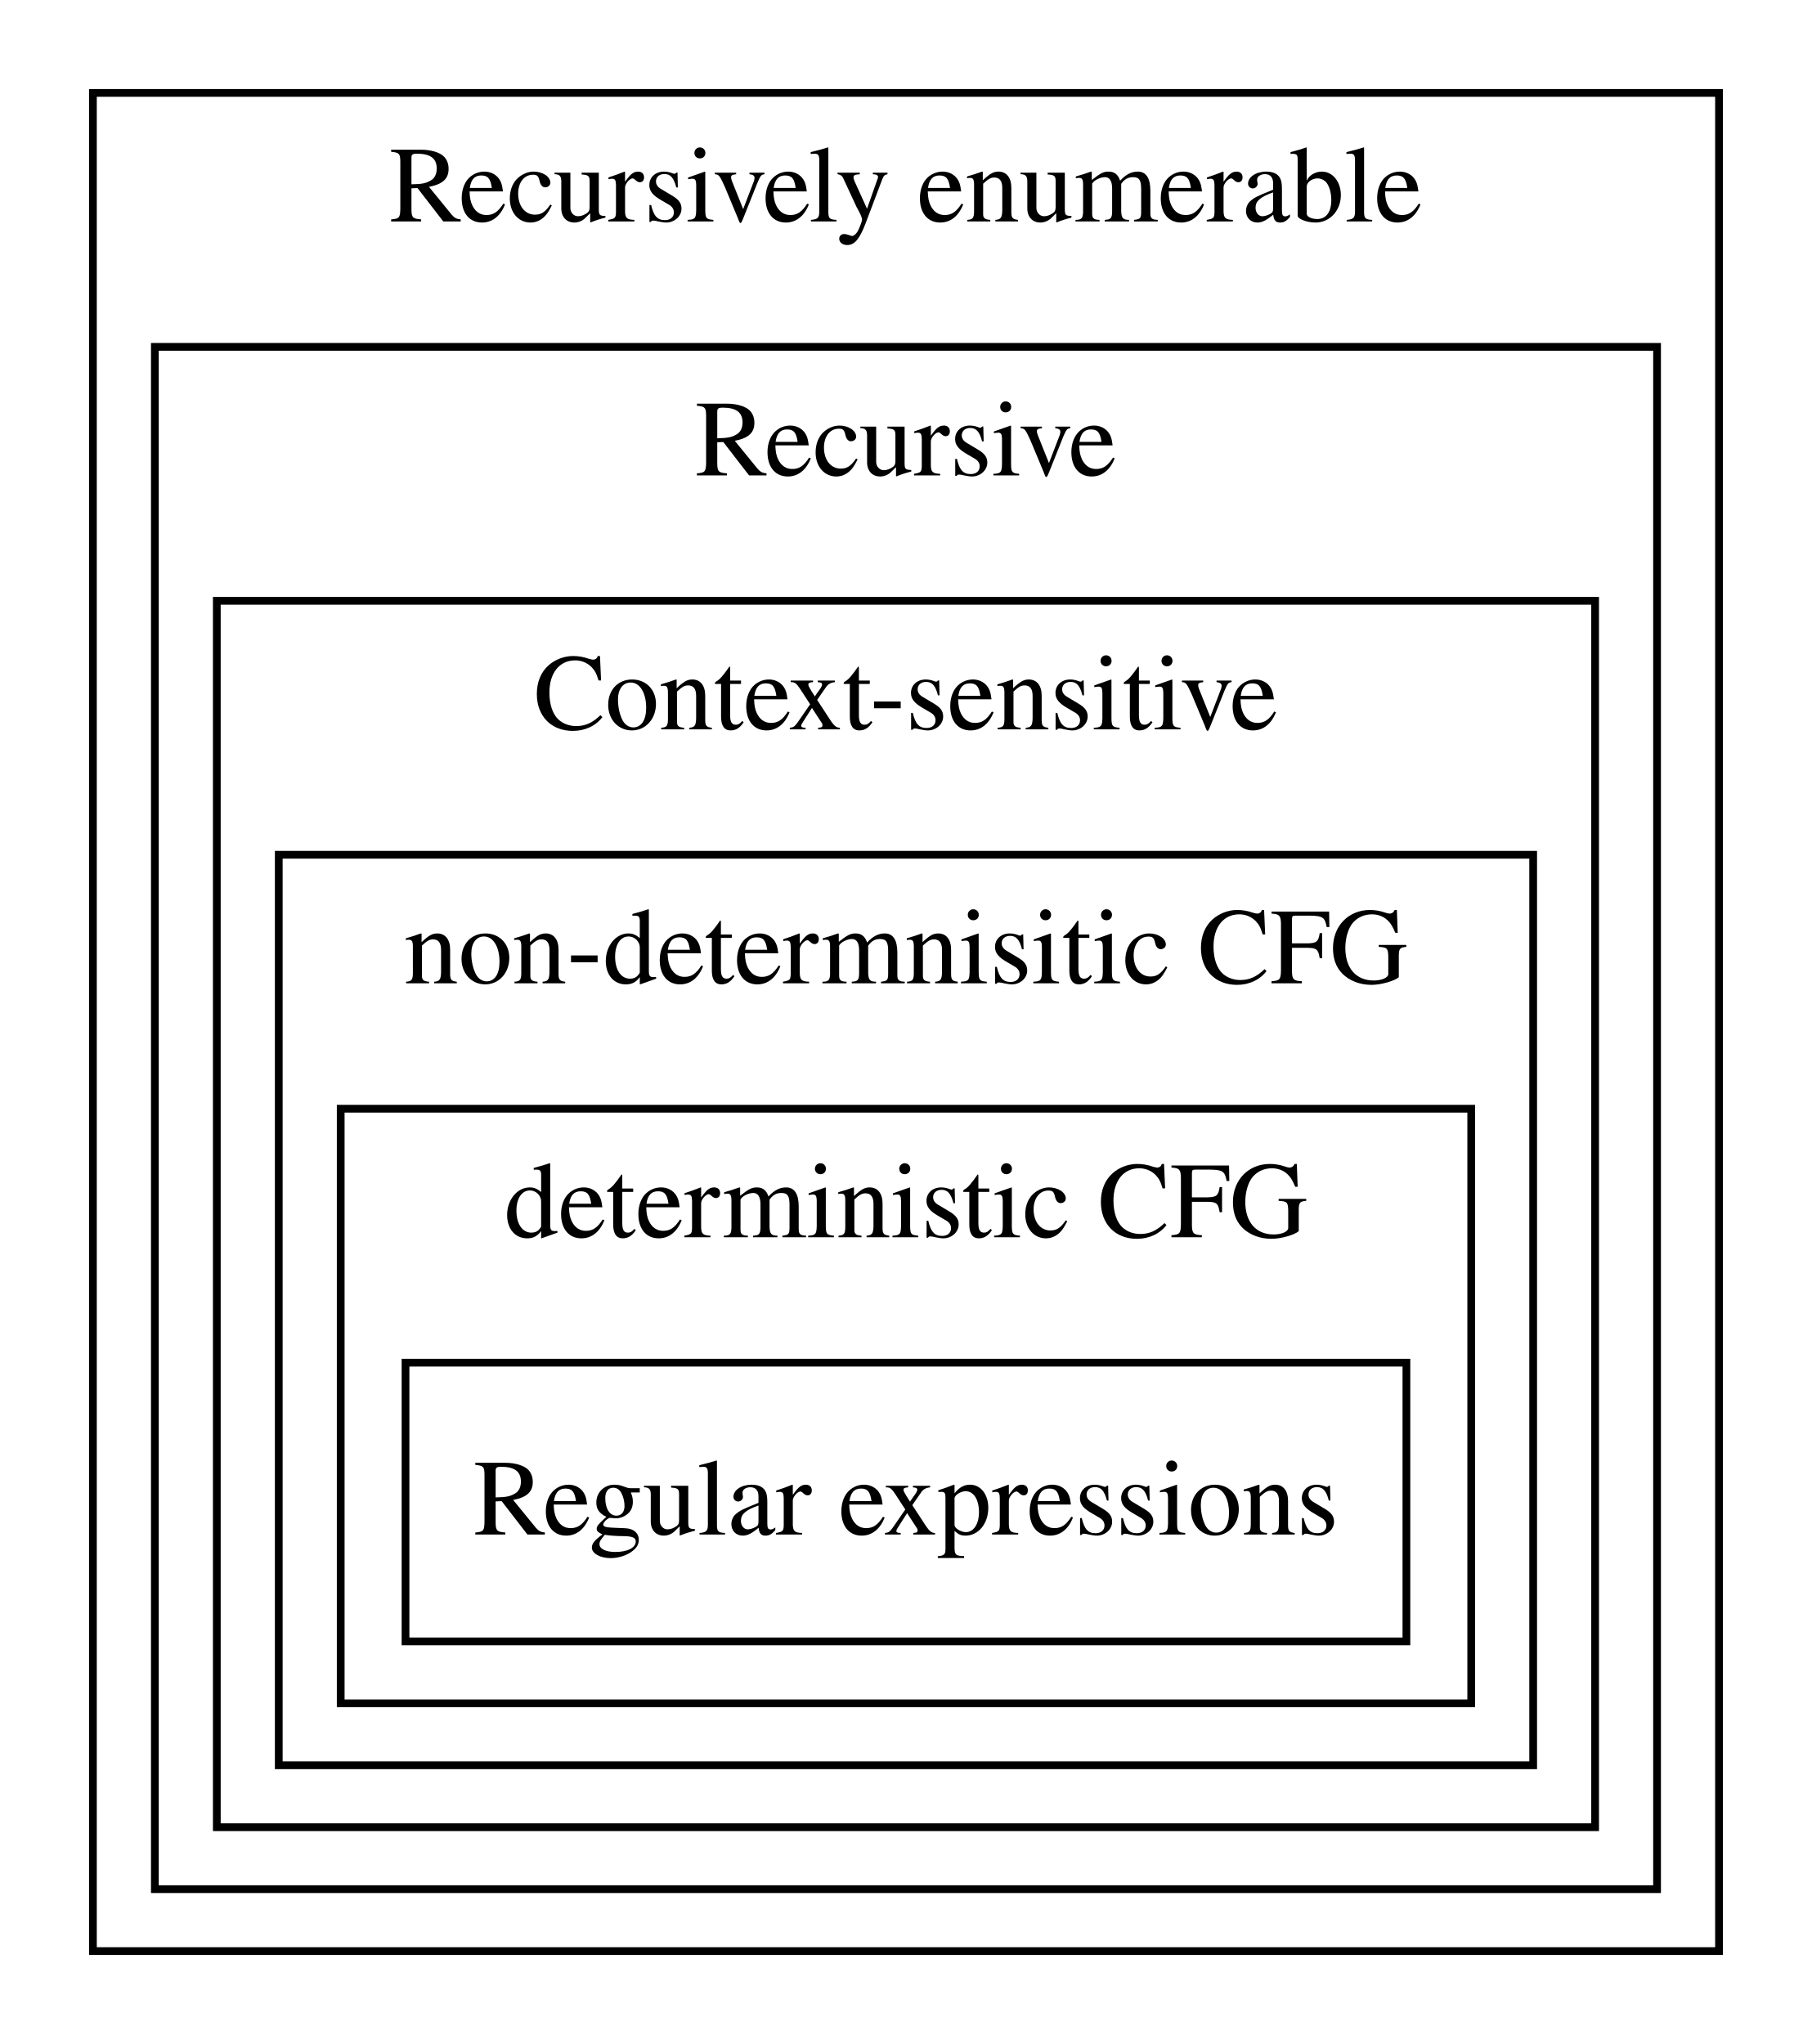
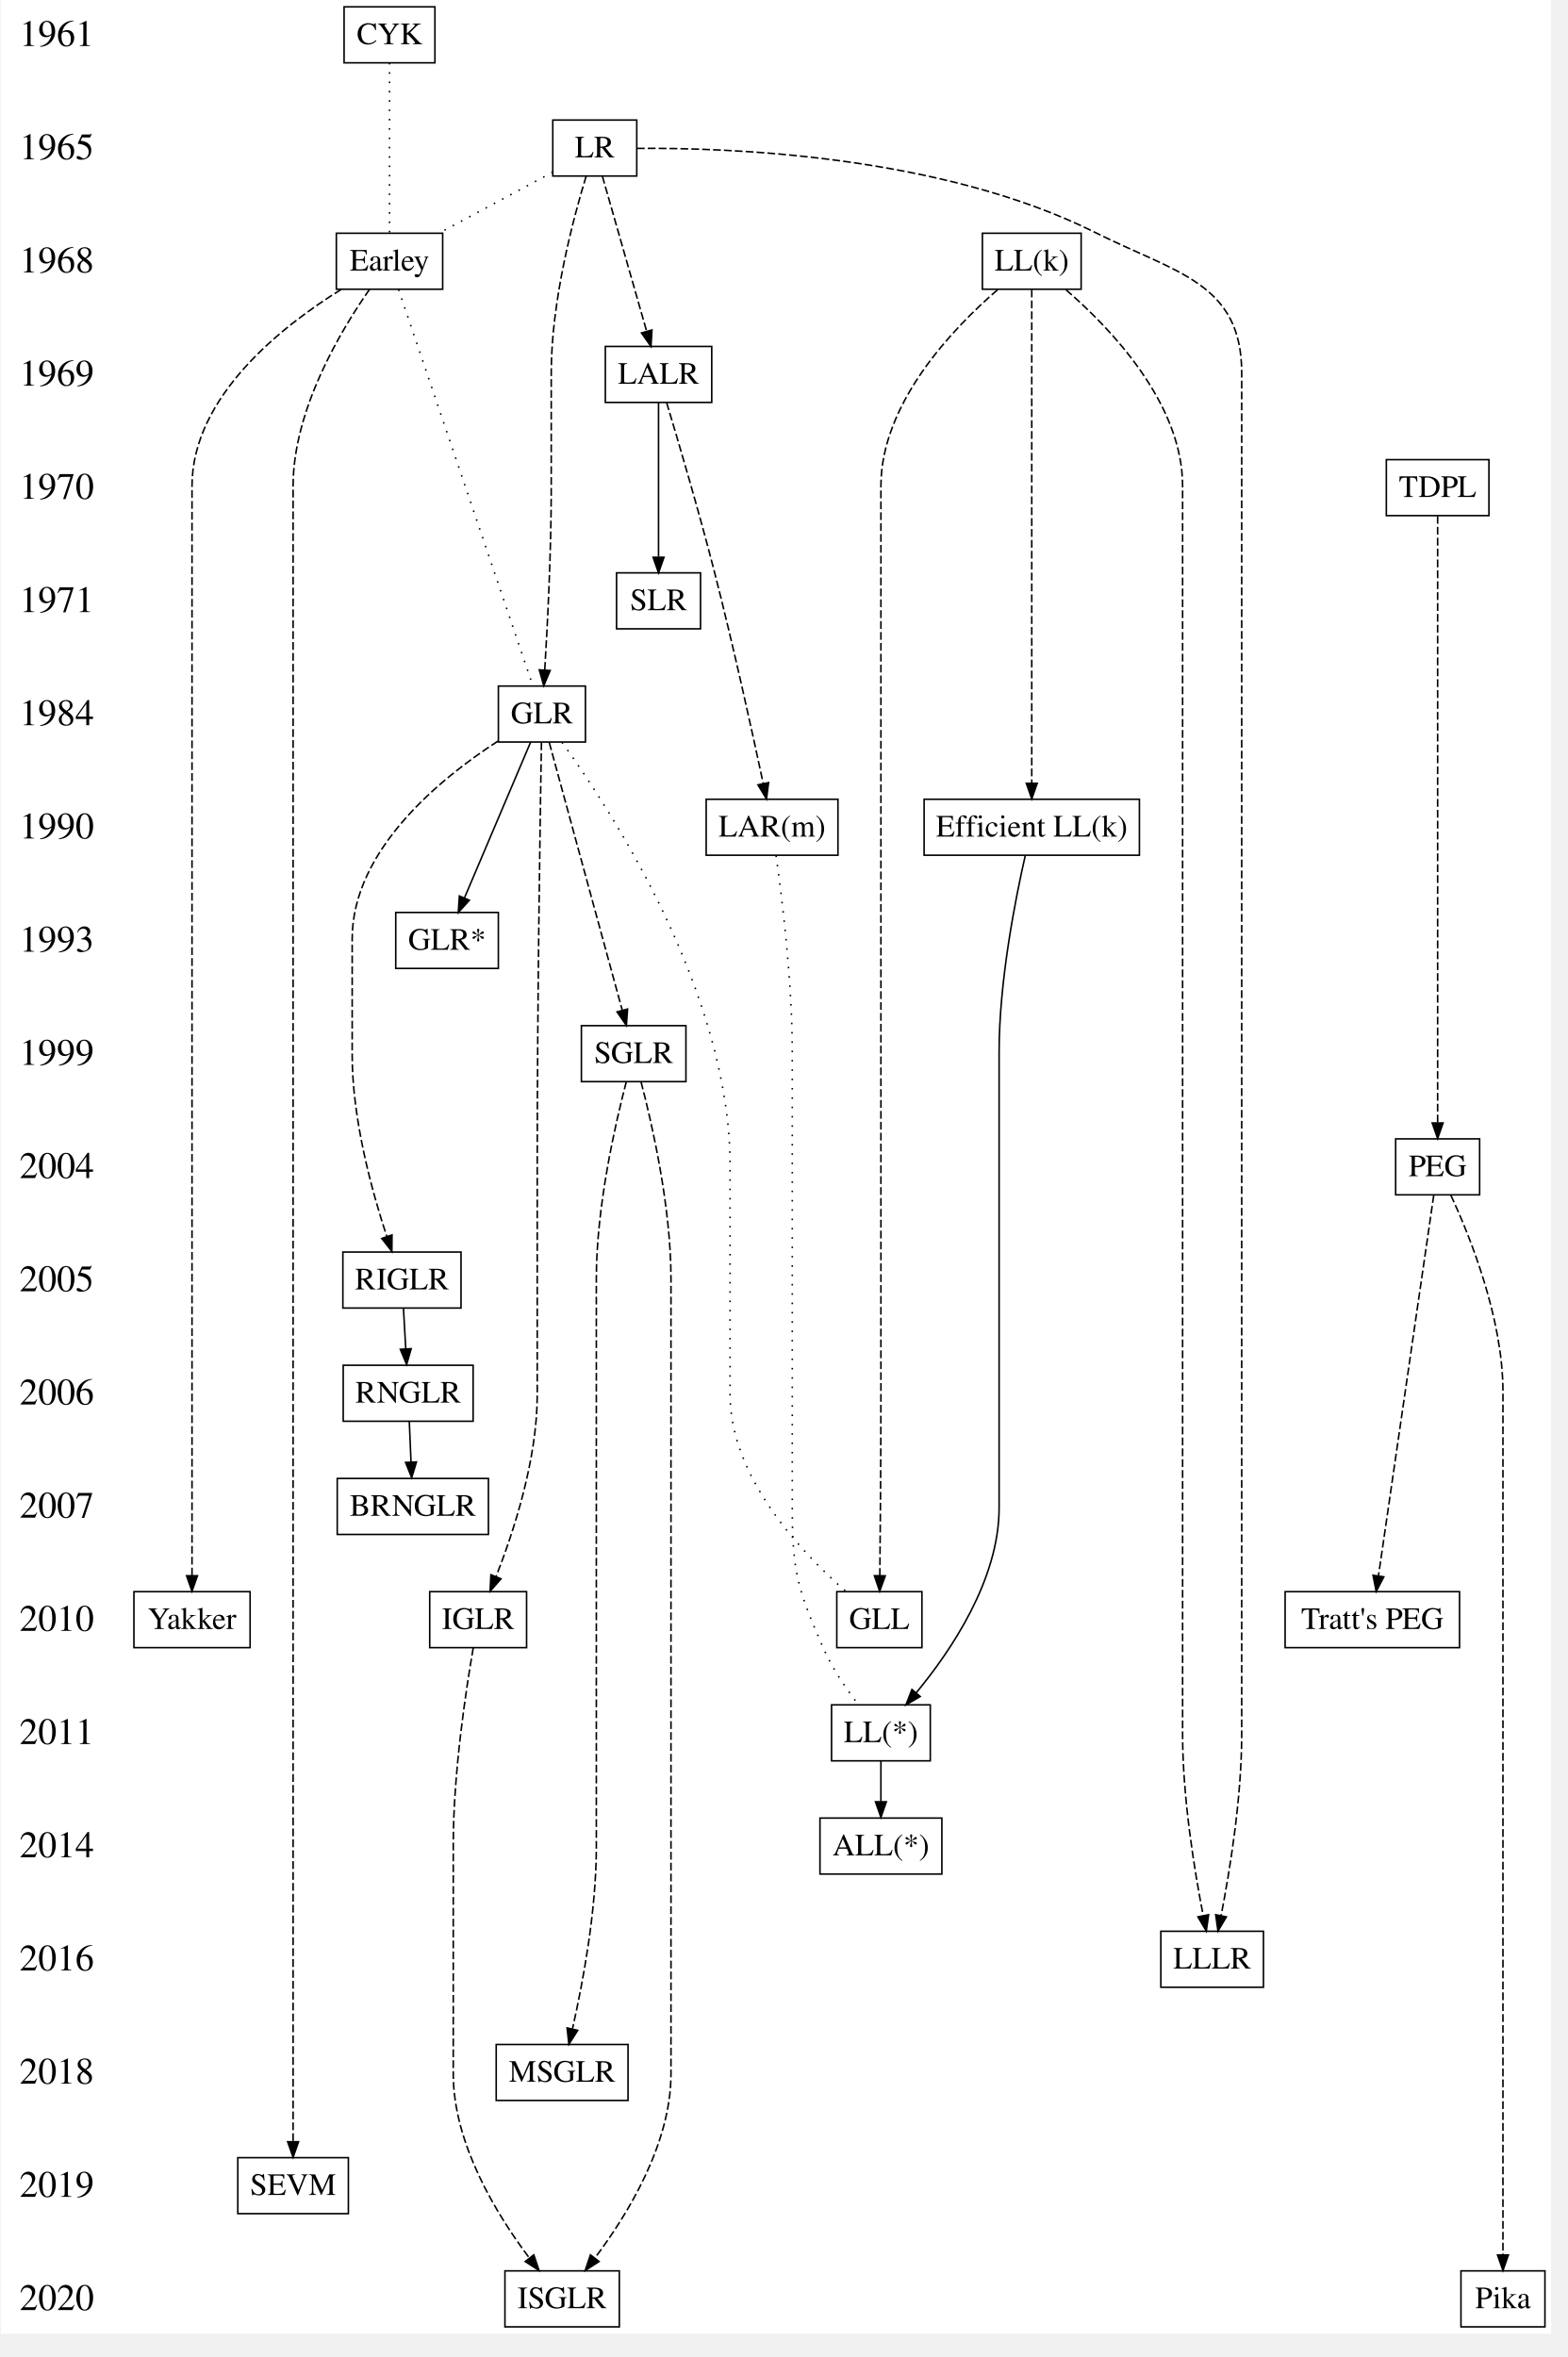
- <svg xmlns="http://www.w3.org/2000/svg" width="234pt" height="264pt" viewBox="0.00 0.00 234.00 264.00">
-   <g id="graph0" class="graph" transform="scale(1 1) rotate(0) translate(4 260)">
-     <polygon fill="white" stroke="transparent" points="-4,4 -4,-260 230,-260 230,4 -4,4" />
-     <g id="clust1" class="cluster">
-       <polygon fill="none" stroke="black" points="8,-8 8,-248 218,-248 218,-8 8,-8" />
-       <text text-anchor="middle" x="113" y="-231.4" font-family="Times,serif" font-size="14.00">Recursively enumerable</text>
-     </g>
-     <g id="clust2" class="cluster">
-       <polygon fill="none" stroke="black" points="16,-16 16,-215.2 210,-215.2 210,-16 16,-16" />
-       <text text-anchor="middle" x="113" y="-198.6" font-family="Times,serif" font-size="14.00">Recursive</text>
-     </g>
-     <g id="clust3" class="cluster">
-       <polygon fill="none" stroke="black" points="24,-24 24,-182.4 202,-182.4 202,-24 24,-24" />
-       <text text-anchor="middle" x="113" y="-165.8" font-family="Times,serif" font-size="14.00">Context-sensitive</text>
-     </g>
-     <g id="clust4" class="cluster">
-       <polygon fill="none" stroke="black" points="32,-32 32,-149.6 194,-149.6 194,-32 32,-32" />
-       <text text-anchor="middle" x="113" y="-133" font-family="Times,serif" font-size="14.00">non-determnisitic CFG</text>
-     </g>
-     <g id="clust5" class="cluster">
-       <polygon fill="none" stroke="black" points="40,-40 40,-116.8 186,-116.8 186,-40 40,-40" />
-       <text text-anchor="middle" x="113" y="-100.2" font-family="Times,serif" font-size="14.00">deterministic CFG</text>
-     </g>
+ <svg xmlns="http://www.w3.org/2000/svg" width="383pt" height="576pt" viewBox="0.00 0.00 382.64 576.00">
+   <g id="graph0" class="graph" transform="scale(0.38 0.38) rotate(0) translate(4 1496.8)">
+     <polygon fill="white" stroke="transparent" points="-4,4 -4,-1496.8 993,-1496.8 993,4 -4,4" />
    <g id="node1" class="node">
-       <polygon fill="none" stroke="black" points="177.63,-84 48.37,-84 48.37,-48 177.63,-48 177.63,-84" />
-       <text text-anchor="middle" x="113" y="-61.8" font-family="Times,serif" font-size="14.00">Regular expressions</text>
+       <text text-anchor="middle" x="32" y="-1467.2" font-family="Times,serif" font-size="24.00">1961</text>
+     </g>
+     <g id="node2" class="node">
+       <text text-anchor="middle" x="32" y="-1394.4" font-family="Times,serif" font-size="24.00">1965</text>
+     </g>
+     <g id="node3" class="node">
+       <text text-anchor="middle" x="32" y="-1321.6" font-family="Times,serif" font-size="24.00">1968</text>
+     </g>
+     <g id="node4" class="node">
+       <text text-anchor="middle" x="32" y="-1248.8" font-family="Times,serif" font-size="24.00">1969</text>
+     </g>
+     <g id="node5" class="node">
+       <text text-anchor="middle" x="32" y="-1176" font-family="Times,serif" font-size="24.00">1970</text>
+     </g>
+     <g id="node6" class="node">
+       <text text-anchor="middle" x="32" y="-1103.2" font-family="Times,serif" font-size="24.00">1971</text>
+     </g>
+     <g id="node7" class="node">
+       <text text-anchor="middle" x="32" y="-1030.4" font-family="Times,serif" font-size="24.00">1984</text>
+     </g>
+     <g id="node8" class="node">
+       <text text-anchor="middle" x="32" y="-957.6" font-family="Times,serif" font-size="24.00">1990</text>
+     </g>
+     <g id="node9" class="node">
+       <text text-anchor="middle" x="32" y="-884.8" font-family="Times,serif" font-size="24.00">1993</text>
+     </g>
+     <g id="node10" class="node">
+       <text text-anchor="middle" x="32" y="-812" font-family="Times,serif" font-size="24.00">1999</text>
+     </g>
+     <g id="node11" class="node">
+       <text text-anchor="middle" x="32" y="-739.2" font-family="Times,serif" font-size="24.00">2004</text>
+     </g>
+     <g id="node12" class="node">
+       <text text-anchor="middle" x="32" y="-666.4" font-family="Times,serif" font-size="24.00">2005</text>
+     </g>
+     <g id="node13" class="node">
+       <text text-anchor="middle" x="32" y="-593.6" font-family="Times,serif" font-size="24.00">2006</text>
+     </g>
+     <g id="node14" class="node">
+       <text text-anchor="middle" x="32" y="-520.8" font-family="Times,serif" font-size="24.00">2007</text>
+     </g>
+     <g id="node15" class="node">
+       <text text-anchor="middle" x="32" y="-448" font-family="Times,serif" font-size="24.00">2010</text>
+     </g>
+     <g id="node16" class="node">
+       <text text-anchor="middle" x="32" y="-375.2" font-family="Times,serif" font-size="24.00">2011</text>
+     </g>
+     <g id="node17" class="node">
+       <text text-anchor="middle" x="32" y="-302.4" font-family="Times,serif" font-size="24.00">2014</text>
+     </g>
+     <g id="node18" class="node">
+       <text text-anchor="middle" x="32" y="-229.6" font-family="Times,serif" font-size="24.00">2016</text>
+     </g>
+     <g id="node19" class="node">
+       <text text-anchor="middle" x="32" y="-156.8" font-family="Times,serif" font-size="24.00">2018</text>
+     </g>
+     <g id="node20" class="node">
+       <text text-anchor="middle" x="32" y="-84" font-family="Times,serif" font-size="24.00">2019</text>
+     </g>
+     <g id="node21" class="node">
+       <text text-anchor="middle" x="32" y="-11.2" font-family="Times,serif" font-size="24.00">2020</text>
+     </g>
+     <g id="node22" class="node">
+       <polygon fill="none" stroke="black" points="275.21,-1492.4 216.79,-1492.4 216.79,-1456.4 275.21,-1456.4 275.21,-1492.4" />
+       <text text-anchor="middle" x="246" y="-1468.4" font-family="Times,serif" font-size="20.00">CYK</text>
+     </g>
+     <g id="node24" class="node">
+       <polygon fill="none" stroke="black" points="280.19,-1346.8 211.81,-1346.8 211.81,-1310.8 280.19,-1310.8 280.19,-1346.8" />
+       <text text-anchor="middle" x="246" y="-1322.8" font-family="Times,serif" font-size="20.00">Earley</text>
+     </g>
+     <g id="edge21" class="edge">
+       <path fill="none" stroke="black" stroke-dasharray="1,5" d="M246,-1456.36C246,-1428.73 246,-1374.44 246,-1346.81" />
+     </g>
+     <g id="node23" class="node">
+       <polygon fill="none" stroke="black" points="405,-1419.6 351,-1419.6 351,-1383.6 405,-1383.6 405,-1419.6" />
+       <text text-anchor="middle" x="378" y="-1395.6" font-family="Times,serif" font-size="20.00">LR</text>
+     </g>
+     <g id="edge22" class="edge">
+       <path fill="none" stroke="black" stroke-dasharray="1,5" d="M350.97,-1386.1C329.85,-1374.77 300.44,-1359 278.12,-1347.03" />
+     </g>
+     <g id="node26" class="node">
+       <polygon fill="none" stroke="black" points="453.21,-1274 384.79,-1274 384.79,-1238 453.21,-1238 453.21,-1274" />
+       <text text-anchor="middle" x="419" y="-1250" font-family="Times,serif" font-size="20.00">LALR</text>
+     </g>
+     <g id="edge30" class="edge">
+       <path fill="none" stroke="black" stroke-dasharray="5,2" d="M382.86,-1383.56C389.89,-1358.95 402.96,-1313.19 411.3,-1283.97" />
+       <polygon fill="black" stroke="black" points="414.76,-1284.59 414.14,-1274.01 408.03,-1282.67 414.76,-1284.59" />
+     </g>
+     <g id="node29" class="node">
+       <polygon fill="none" stroke="black" points="371.99,-1055.6 316.01,-1055.6 316.01,-1019.6 371.99,-1019.6 371.99,-1055.6" />
+       <text text-anchor="middle" x="344" y="-1031.6" font-family="Times,serif" font-size="20.00">GLR</text>
+     </g>
+     <g id="edge33" class="edge">
+       <path fill="none" stroke="black" stroke-dasharray="5,2" d="M372.47,-1383.57C364.31,-1356.89 350,-1303.48 350,-1257 350,-1257 350,-1257 350,-1182.2 350,-1141.71 347.59,-1094.85 345.82,-1065.97" />
+       <polygon fill="black" stroke="black" points="349.31,-1065.59 345.19,-1055.83 342.32,-1066.03 349.31,-1065.59" />
+     </g>
+     <g id="node44" class="node">
+       <polygon fill="none" stroke="black" points="807.99,-254.8 742.01,-254.8 742.01,-218.8 807.99,-218.8 807.99,-254.8" />
+       <text text-anchor="middle" x="775" y="-230.8" font-family="Times,serif" font-size="20.00">LLLR</text>
+     </g>
+     <g id="edge47" class="edge">
+       <path fill="none" stroke="black" stroke-dasharray="5,2" d="M405.08,-1401.36C462.62,-1401.9 599.94,-1397.34 700,-1347.2 751.76,-1321.26 794,-1314.9 794,-1257 794,-1257 794,-1257 794,-381.4 794,-340.59 786.37,-293.82 780.78,-265.04" />
+       <polygon fill="black" stroke="black" points="784.15,-264.06 778.75,-254.94 777.29,-265.44 784.15,-264.06" />
+     </g>
+     <g id="edge23" class="edge">
+       <path fill="none" stroke="black" stroke-dasharray="1,5" d="M251.84,-1310.58C269.27,-1259.14 320.8,-1107.05 338.19,-1055.73" />
+     </g>
+     <g id="node40" class="node">
+       <polygon fill="none" stroke="black" points="156.35,-473.2 81.65,-473.2 81.65,-437.2 156.35,-437.2 156.35,-473.2" />
+       <text text-anchor="middle" x="119" y="-449.2" font-family="Times,serif" font-size="20.00">Yakker</text>
+     </g>
+     <g id="edge24" class="edge">
+       <path fill="none" stroke="black" stroke-dasharray="5,2" d="M214.93,-1310.66C177.33,-1287.38 119,-1241.94 119,-1184.2 119,-1184.2 119,-1184.2 119,-599.8 119,-559.35 119,-512.48 119,-483.58" />
+       <polygon fill="black" stroke="black" points="122.5,-483.44 119,-473.44 115.5,-483.44 122.5,-483.44" />
+     </g>
+     <g id="node46" class="node">
+       <polygon fill="none" stroke="black" points="219.55,-109.2 148.45,-109.2 148.45,-73.2 219.55,-73.2 219.55,-109.2" />
+       <text text-anchor="middle" x="184" y="-85.2" font-family="Times,serif" font-size="20.00">SEVM</text>
+     </g>
+     <g id="edge25" class="edge">
+       <path fill="none" stroke="black" stroke-dasharray="5,2" d="M233.15,-1310.7C214.99,-1284.78 184,-1233.35 184,-1184.2 184,-1184.2 184,-1184.2 184,-235.8 184,-195.35 184,-148.48 184,-119.58" />
+       <polygon fill="black" stroke="black" points="187.5,-119.44 184,-109.44 180.5,-119.44 187.5,-119.44" />
+     </g>
+     <g id="node25" class="node">
+       <polygon fill="none" stroke="black" points="690.75,-1346.8 627.25,-1346.8 627.25,-1310.8 690.75,-1310.8 690.75,-1346.8" />
+       <text text-anchor="middle" x="659" y="-1322.8" font-family="Times,serif" font-size="20.00">LL(k)</text>
+     </g>
+     <g id="node30" class="node">
+       <polygon fill="none" stroke="black" points="728.22,-982.8 589.78,-982.8 589.78,-946.8 728.22,-946.8 728.22,-982.8" />
+       <text text-anchor="middle" x="659" y="-958.8" font-family="Times,serif" font-size="20.00">Efficient LL(k)</text>
+     </g>
+     <g id="edge26" class="edge">
+       <path fill="none" stroke="black" stroke-dasharray="5,2" d="M659,-1310.56C659,-1283.6 659,-1229.82 659,-1184.2 659,-1184.2 659,-1184.2 659,-1109.4 659,-1068.95 659,-1022.08 659,-993.18" />
+       <polygon fill="black" stroke="black" points="662.5,-993.04 659,-983.04 655.5,-993.04 662.5,-993.04" />
+     </g>
+     <g id="node38" class="node">
+       <polygon fill="none" stroke="black" points="588.37,-473.2 533.63,-473.2 533.63,-437.2 588.37,-437.2 588.37,-473.2" />
+       <text text-anchor="middle" x="561" y="-449.2" font-family="Times,serif" font-size="20.00">GLL</text>
+     </g>
+     <g id="edge29" class="edge">
+       <path fill="none" stroke="black" stroke-dasharray="5,2" d="M636.99,-1310.43C608.37,-1285.71 562,-1237.45 562,-1184.2 562,-1184.2 562,-1184.2 562,-599.8 562,-559.34 561.6,-512.48 561.3,-483.58" />
+       <polygon fill="black" stroke="black" points="564.8,-483.4 561.2,-473.44 557.8,-483.48 564.8,-483.4" />
+     </g>
+     <g id="edge46" class="edge">
+       <path fill="none" stroke="black" stroke-dasharray="5,2" d="M681.01,-1310.43C709.63,-1285.71 756,-1237.45 756,-1184.2 756,-1184.2 756,-1184.2 756,-381.4 756,-340.59 763.63,-293.82 769.22,-265.04" />
+       <polygon fill="black" stroke="black" points="772.71,-265.44 771.25,-254.94 765.85,-264.06 772.71,-265.44" />
+     </g>
+     <g id="node28" class="node">
+       <polygon fill="none" stroke="black" points="446,-1128.4 392,-1128.4 392,-1092.4 446,-1092.4 446,-1128.4" />
+       <text text-anchor="middle" x="419" y="-1104.4" font-family="Times,serif" font-size="20.00">SLR</text>
+     </g>
+     <g id="edge31" class="edge">
+       <path fill="none" stroke="black" d="M419,-1237.96C419,-1213.46 419,-1168 419,-1138.75" />
+       <polygon fill="black" stroke="black" points="422.5,-1138.41 419,-1128.41 415.5,-1138.41 422.5,-1138.41" />
+     </g>
+     <g id="node31" class="node">
+       <polygon fill="none" stroke="black" points="534.37,-982.8 449.63,-982.8 449.63,-946.8 534.37,-946.8 534.37,-982.8" />
+       <text text-anchor="middle" x="492" y="-958.8" font-family="Times,serif" font-size="20.00">LAR(m)</text>
+     </g>
+     <g id="edge32" class="edge">
+       <path fill="none" stroke="black" stroke-dasharray="5,2" d="M424.19,-1237.93C431.47,-1213.75 444.95,-1168.09 455,-1128.8 467.15,-1081.32 479.38,-1025.53 486.29,-993.07" />
+       <polygon fill="black" stroke="black" points="489.77,-993.51 488.42,-983.01 482.92,-992.06 489.77,-993.51" />
+     </g>
+     <g id="node27" class="node">
+       <polygon fill="none" stroke="black" points="952.99,-1201.2 887.01,-1201.2 887.01,-1165.2 952.99,-1165.2 952.99,-1201.2" />
+       <text text-anchor="middle" x="920" y="-1177.2" font-family="Times,serif" font-size="20.00">TDPL</text>
+     </g>
+     <g id="node34" class="node">
+       <polygon fill="none" stroke="black" points="947,-764.4 893,-764.4 893,-728.4 947,-728.4 947,-764.4" />
+       <text text-anchor="middle" x="920" y="-740.4" font-family="Times,serif" font-size="20.00">PEG</text>
+     </g>
+     <g id="edge43" class="edge">
+       <path fill="none" stroke="black" stroke-dasharray="5,2" d="M920,-1164.96C920,-1138 920,-1084.22 920,-1038.6 920,-1038.6 920,-1038.6 920,-891 920,-850.55 920,-803.68 920,-774.78" />
+       <polygon fill="black" stroke="black" points="923.5,-774.64 920,-764.64 916.5,-774.64 923.5,-774.64" />
+     </g>
+     <g id="node32" class="node">
+       <polygon fill="none" stroke="black" points="315.99,-910 250.01,-910 250.01,-874 315.99,-874 315.99,-910" />
+       <text text-anchor="middle" x="283" y="-886" font-family="Times,serif" font-size="20.00">GLR*</text>
+     </g>
+     <g id="edge36" class="edge">
+       <path fill="none" stroke="black" d="M336.76,-1019.56C326.26,-994.84 306.7,-948.79 294.29,-919.58" />
+       <polygon fill="black" stroke="black" points="297.36,-917.85 290.23,-910.01 290.92,-920.59 297.36,-917.85" />
+     </g>
+     <g id="node33" class="node">
+       <polygon fill="none" stroke="black" points="436.61,-837.2 369.39,-837.2 369.39,-801.2 436.61,-801.2 436.61,-837.2" />
+       <text text-anchor="middle" x="403" y="-813.2" font-family="Times,serif" font-size="20.00">SGLR</text>
+     </g>
+     <g id="edge34" class="edge">
+       <path fill="none" stroke="black" stroke-dasharray="5,2" d="M348.73,-1019.26C359,-981.57 383.42,-892 395.7,-846.99" />
+       <polygon fill="black" stroke="black" points="399.08,-847.89 398.33,-837.33 392.32,-846.05 399.08,-847.89" />
+     </g>
+     <g id="node35" class="node">
+       <polygon fill="none" stroke="black" points="291.99,-691.6 216.01,-691.6 216.01,-655.6 291.99,-655.6 291.99,-691.6" />
+       <text text-anchor="middle" x="254" y="-667.6" font-family="Times,serif" font-size="20.00">RIGLR</text>
+     </g>
+     <g id="edge39" class="edge">
+       <path fill="none" stroke="black" stroke-dasharray="5,2" d="M315.7,-1020.16C279.66,-996.86 222,-950.58 222,-893 222,-893 222,-893 222,-818.2 222,-776.8 234.83,-730.25 244.24,-701.68" />
+       <polygon fill="black" stroke="black" points="247.62,-702.6 247.52,-692.01 241,-700.35 247.62,-702.6" />
+     </g>
+     <g id="edge49" class="edge">
+       <path fill="none" stroke="black" stroke-dasharray="1,5" d="M356.95,-1019.39C388.16,-976.15 465,-858.43 465,-747.4 465,-747.4 465,-747.4 465,-599.8 465,-546.42 511.41,-497.85 539.69,-473.2" />
+     </g>
+     <g id="node39" class="node">
+       <polygon fill="none" stroke="black" points="334.15,-473.2 271.85,-473.2 271.85,-437.2 334.15,-437.2 334.15,-473.2" />
+       <text text-anchor="middle" x="303" y="-449.2" font-family="Times,serif" font-size="20.00">IGLR</text>
+     </g>
+     <g id="edge37" class="edge">
+       <path fill="none" stroke="black" stroke-dasharray="5,2" d="M343.7,-1019.32C342.93,-974.46 341,-850.58 341,-747.4 341,-747.4 341,-747.4 341,-599.8 341,-558 325.77,-511.56 314.59,-483.12" />
+       <polygon fill="black" stroke="black" points="317.69,-481.45 310.69,-473.49 311.2,-484.08 317.69,-481.45" />
+     </g>
+     <g id="node42" class="node">
+       <polygon fill="none" stroke="black" points="593.75,-400.4 530.25,-400.4 530.25,-364.4 593.75,-364.4 593.75,-400.4" />
+       <text text-anchor="middle" x="562" y="-376.4" font-family="Times,serif" font-size="20.00">LL(*)</text>
+     </g>
+     <g id="edge27" class="edge">
+       <path fill="none" stroke="black" d="M654.85,-946.68C648.73,-919.88 638,-866.31 638,-820.2 638,-820.2 638,-820.2 638,-527 638,-480.99 607.14,-435.31 584.75,-408.22" />
+       <polygon fill="black" stroke="black" points="587.27,-405.77 578.12,-400.43 581.94,-410.31 587.27,-405.77" />
+     </g>
+     <g id="edge48" class="edge">
+       <path fill="none" stroke="black" stroke-dasharray="1,5" d="M494.57,-946.6C498.36,-919.71 505,-866.01 505,-820.2 505,-820.2 505,-820.2 505,-527 505,-485.94 508.55,-474.43 525,-436.8 530.69,-423.78 539.74,-410.64 547.47,-400.65" />
+     </g>
+     <g id="node45" class="node">
+       <polygon fill="none" stroke="black" points="399.39,-182 314.61,-182 314.61,-146 399.39,-146 399.39,-182" />
+       <text text-anchor="middle" x="357" y="-158" font-family="Times,serif" font-size="20.00">MSGLR</text>
+     </g>
+     <g id="edge35" class="edge">
+       <path fill="none" stroke="black" stroke-dasharray="5,2" d="M398.26,-801.11C391.26,-774.36 379,-720.86 379,-674.6 379,-674.6 379,-674.6 379,-308.6 379,-267.67 370.16,-220.93 363.69,-192.2" />
+       <polygon fill="black" stroke="black" points="367.02,-191.06 361.35,-182.11 360.2,-192.64 367.02,-191.06" />
+     </g>
+     <g id="node47" class="node">
+       <polygon fill="none" stroke="black" points="393.77,-36.4 320.23,-36.4 320.23,-0.4 393.77,-0.4 393.77,-36.4" />
+       <text text-anchor="middle" x="357" y="-12.4" font-family="Times,serif" font-size="20.00">ISGLR</text>
+     </g>
+     <g id="edge42" class="edge">
+       <path fill="none" stroke="black" stroke-dasharray="5,2" d="M407.74,-801.11C414.74,-774.36 427,-720.86 427,-674.6 427,-674.6 427,-674.6 427,-163 427,-117.95 398.82,-72.26 378.22,-44.88" />
+       <polygon fill="black" stroke="black" points="380.74,-42.41 371.85,-36.65 375.21,-46.7 380.74,-42.41" />
+     </g>
+     <g id="node41" class="node">
+       <polygon fill="none" stroke="black" points="934.08,-473.2 821.92,-473.2 821.92,-437.2 934.08,-437.2 934.08,-473.2" />
+       <text text-anchor="middle" x="878" y="-449.2" font-family="Times,serif" font-size="20.00">Tratt's PEG</text>
+     </g>
+     <g id="edge45" class="edge">
+       <path fill="none" stroke="black" stroke-dasharray="5,2" d="M917.5,-728.18C910.47,-679.75 890.48,-542.13 881.94,-483.35" />
+       <polygon fill="black" stroke="black" points="885.39,-482.73 880.49,-473.33 878.46,-483.73 885.39,-482.73" />
+     </g>
+     <g id="node48" class="node">
+       <polygon fill="none" stroke="black" points="989,-36.4 935,-36.4 935,-0.4 989,-0.4 989,-36.4" />
+       <text text-anchor="middle" x="962" y="-12.4" font-family="Times,serif" font-size="20.00">Pika</text>
+     </g>
+     <g id="edge44" class="edge">
+       <path fill="none" stroke="black" stroke-dasharray="5,2" d="M928.5,-728.19C940.77,-701.71 962,-649.07 962,-601.8 962,-601.8 962,-601.8 962,-163 962,-122.55 962,-75.68 962,-46.78" />
+       <polygon fill="black" stroke="black" points="965.5,-46.64 962,-36.64 958.5,-46.64 965.5,-46.64" />
+     </g>
+     <g id="node36" class="node">
+       <polygon fill="none" stroke="black" points="299.77,-618.8 216.23,-618.8 216.23,-582.8 299.77,-582.8 299.77,-618.8" />
+       <text text-anchor="middle" x="258" y="-594.8" font-family="Times,serif" font-size="20.00">RNGLR</text>
+     </g>
+     <g id="edge40" class="edge">
+       <path fill="none" stroke="black" d="M254.97,-655.46C255.41,-647.66 255.94,-638.24 256.44,-629.48" />
+       <polygon fill="black" stroke="black" points="259.94,-629.45 257.01,-619.27 252.95,-629.06 259.94,-629.45" />
+     </g>
+     <g id="node37" class="node">
+       <polygon fill="none" stroke="black" points="309.61,-546 212.39,-546 212.39,-510 309.61,-510 309.61,-546" />
+       <text text-anchor="middle" x="261" y="-522" font-family="Times,serif" font-size="20.00">BRNGLR</text>
+     </g>
+     <g id="edge41" class="edge">
+       <path fill="none" stroke="black" d="M258.73,-582.66C259.06,-574.86 259.46,-565.44 259.83,-556.68" />
+       <polygon fill="black" stroke="black" points="263.33,-556.61 260.26,-546.47 256.34,-556.32 263.33,-556.61" />
+     </g>
+     <g id="edge38" class="edge">
+       <path fill="none" stroke="black" stroke-dasharray="5,2" d="M299.84,-437.03C295.18,-410.16 287,-356.51 287,-310.6 287,-310.6 287,-310.6 287,-163 287,-117.95 315.18,-72.26 335.78,-44.88" />
+       <polygon fill="black" stroke="black" points="338.79,-46.7 342.15,-36.65 333.26,-42.41 338.79,-46.7" />
+     </g>
+     <g id="node43" class="node">
+       <polygon fill="none" stroke="black" points="601.19,-327.6 522.81,-327.6 522.81,-291.6 601.19,-291.6 601.19,-327.6" />
+       <text text-anchor="middle" x="562" y="-303.6" font-family="Times,serif" font-size="20.00">ALL(*)</text>
+     </g>
+     <g id="edge28" class="edge">
+       <path fill="none" stroke="black" d="M562,-364.26C562,-356.46 562,-347.04 562,-338.28" />
+       <polygon fill="black" stroke="black" points="565.5,-338.07 562,-328.07 558.5,-338.07 565.5,-338.07" />
    </g>
  </g>
</svg>
